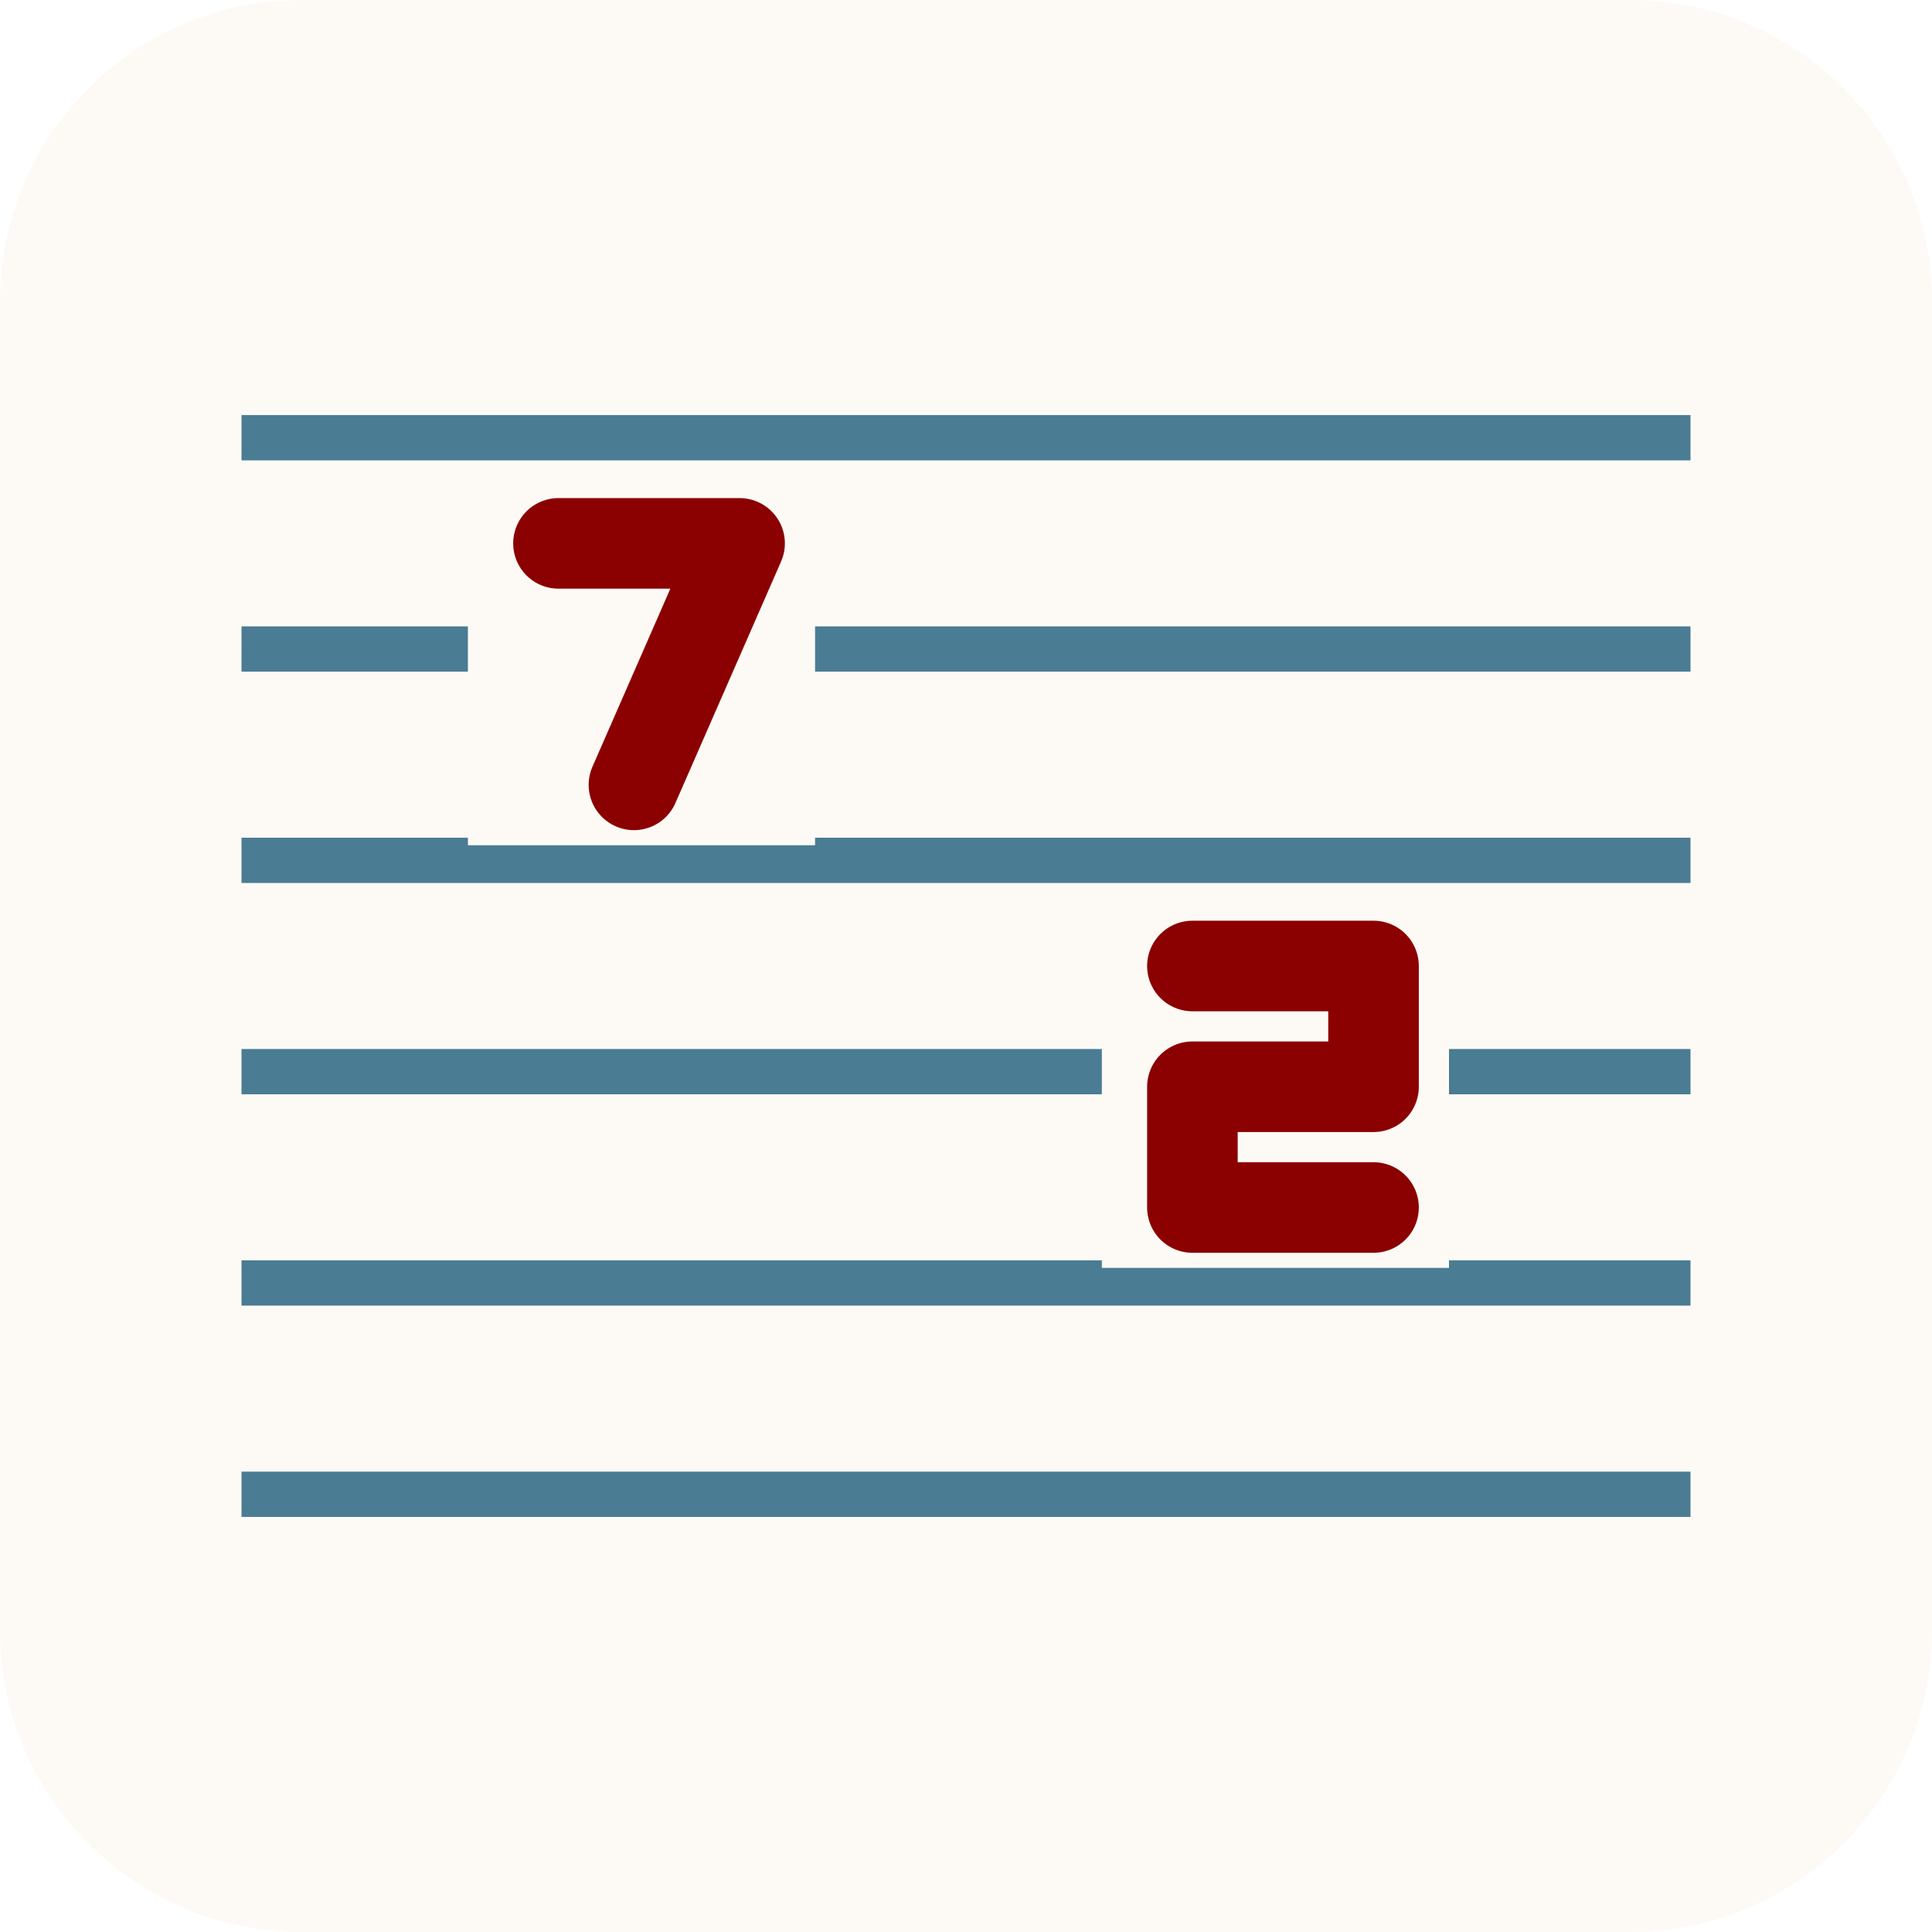
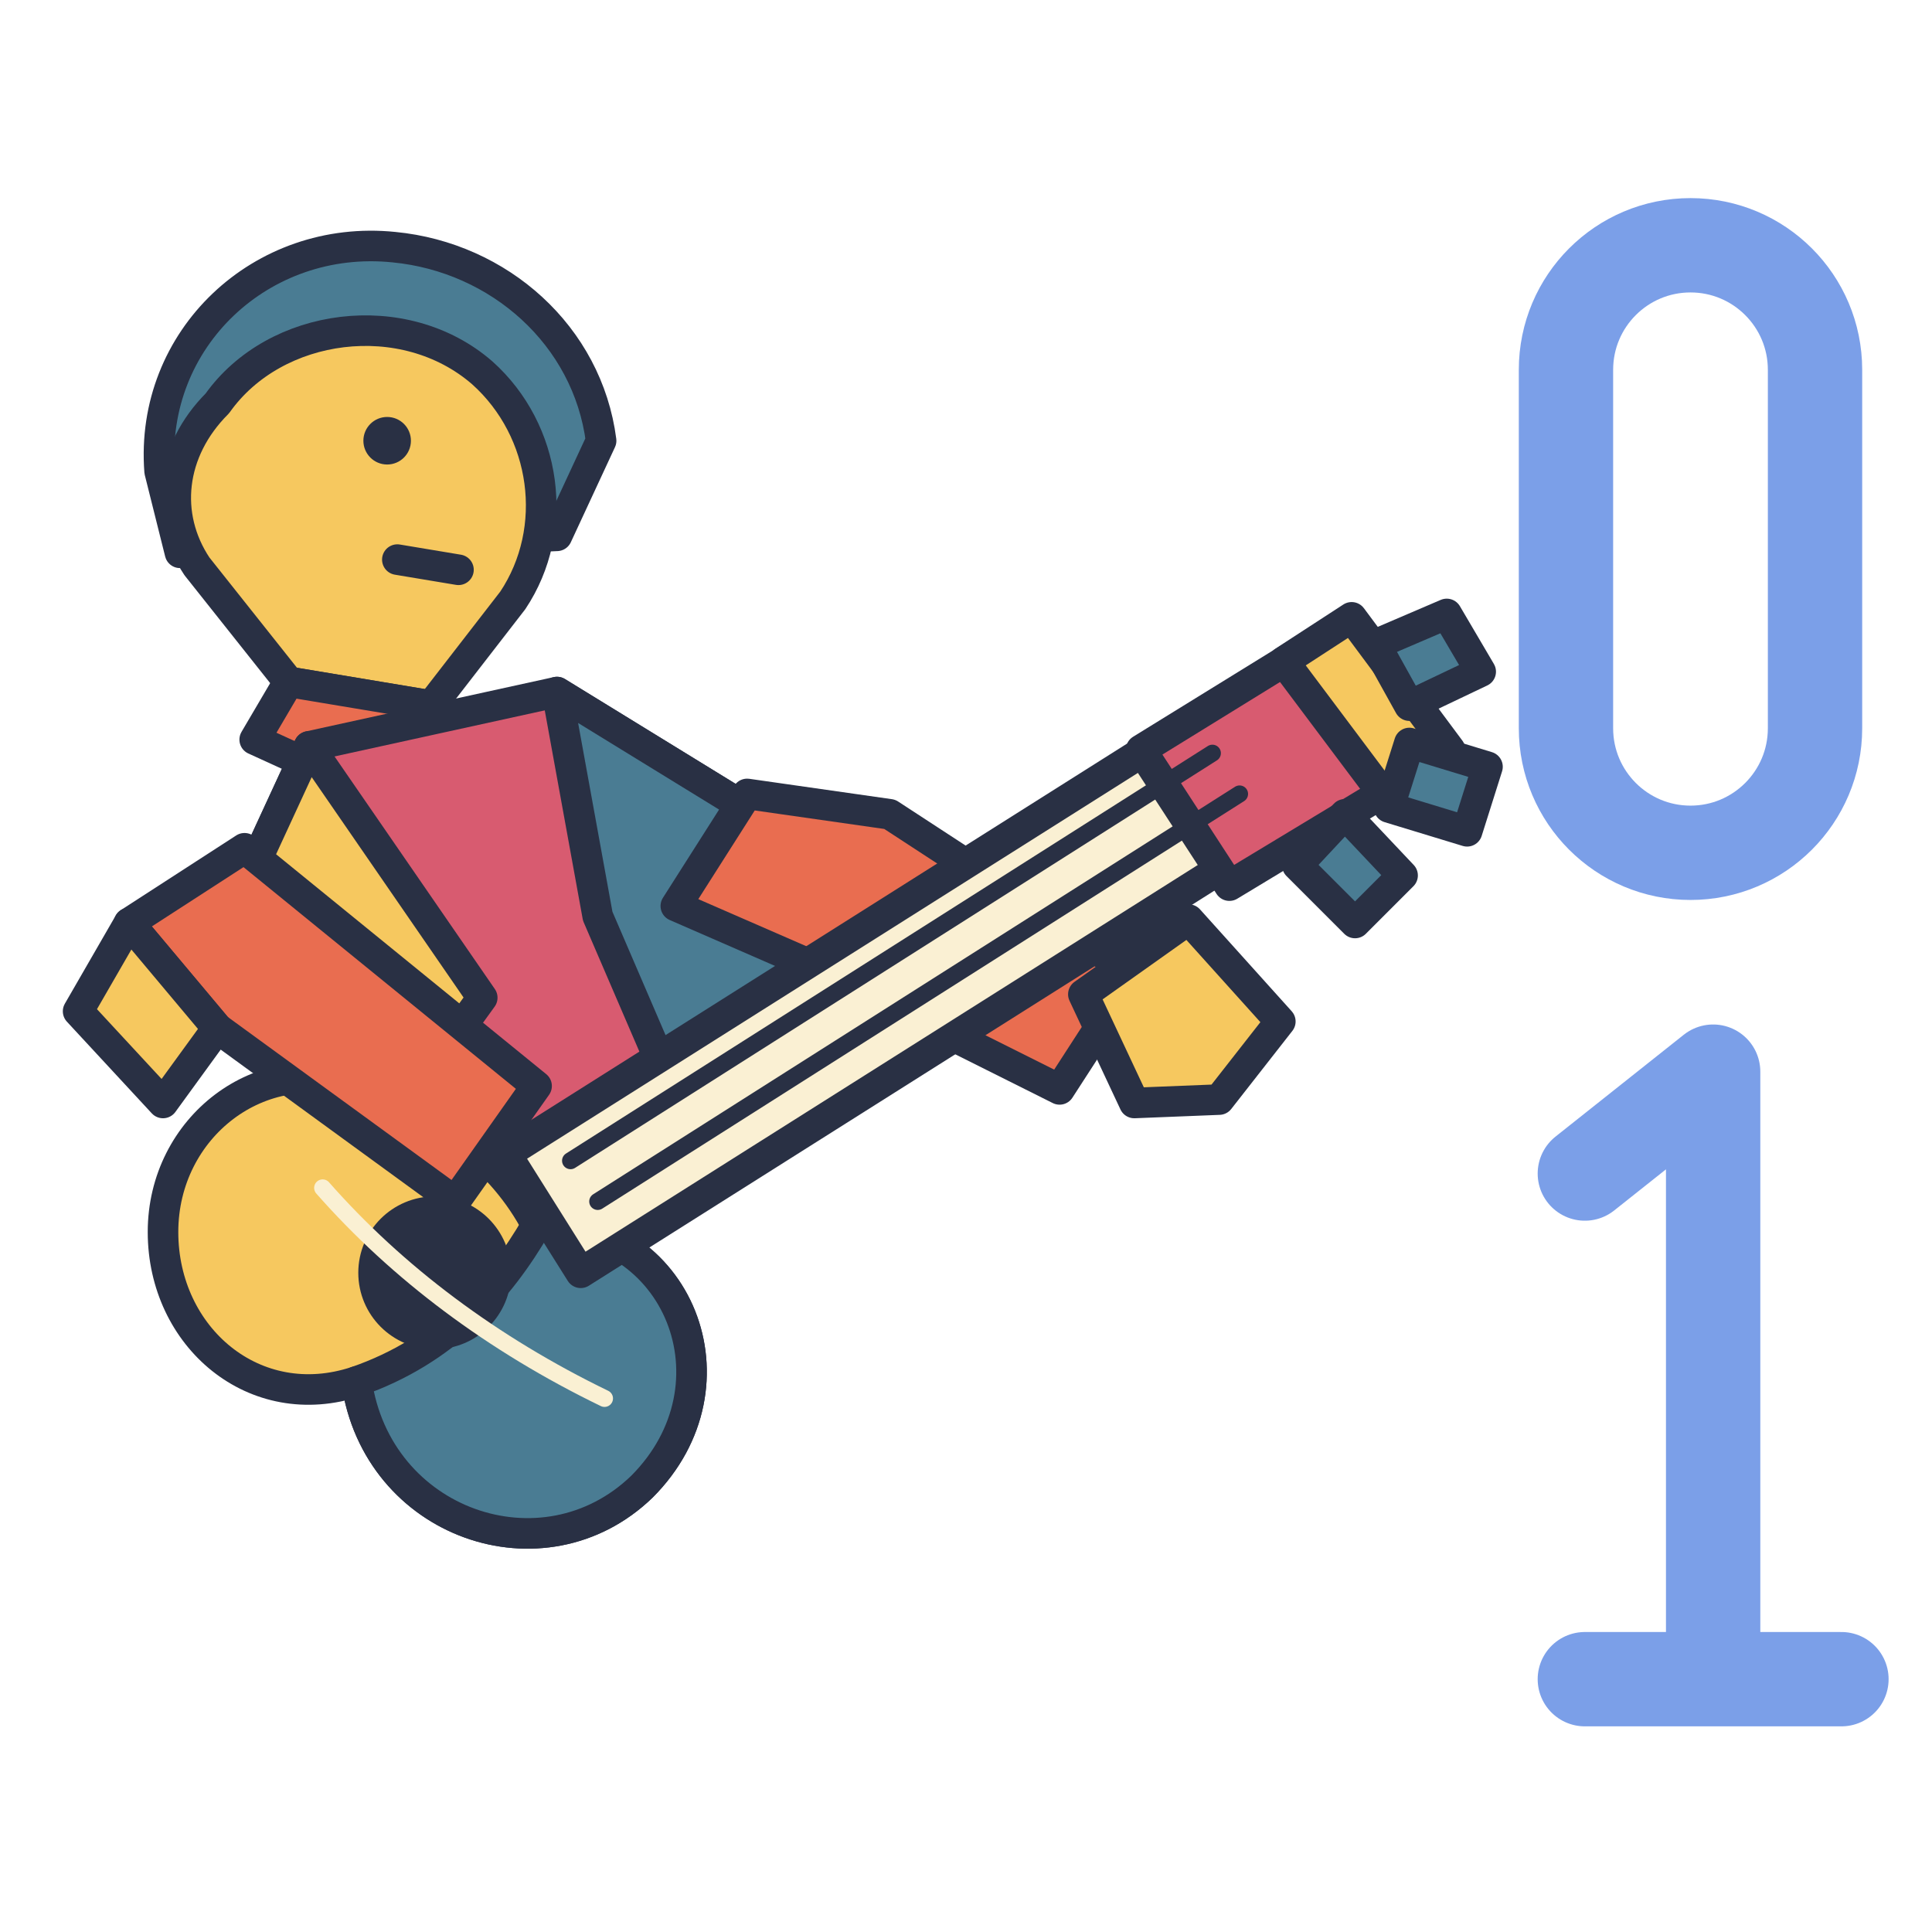
- <svg xmlns="http://www.w3.org/2000/svg" viewBox="0 0 128 128">
-   <rect width="128" height="128" rx="20" fill="#fdfaf5" />
-   <g stroke="#4a7c93" stroke-width="3">
-     <path d="M16 29h96M16 43h96M16 57h96M16 71h96M16 85h96M16 99h96" />
+ <svg xmlns="http://www.w3.org/2000/svg" viewBox="0 0 512 512" role="img" aria-labelledby="title">
+   <g transform="translate(-54 16) scale(.9)">
+     <g stroke="#293044" stroke-width="9" stroke-linecap="round" stroke-linejoin="round">
+       <path fill="#4A7C93" d="M107 121c-3-39 30-70 69-66 31 3 57 26 61 57l-13 28-111 5z" />
+       <path fill="#F6C85F" d="M124 101c17-24 55-29 78-9 19 17 23 46 9 67l-24 31-42-7-27-34c-10-15-8-34 6-48z" />
+       <path fill="#E96D50" d="M145 183l42 7-17 26-35-16z" />
+       <circle cx="174" cy="112" r="7" fill="#293044" stroke="none" />
+       <path fill="none" d="M177 147l18 3" />
+       <path fill="#D85B70" d="M151 202l73-16 70 43-27 95-104 6-42-63z" />
+       <path fill="#4A7C93" d="M224 186l70 43 35 64-62 31-31-72z" />
+       <path fill="#F6C85F" d="M151 202l-30 65 42 63 39-54z" />
+       <path fill="#E96D50" d="M280 216l42 6 72 47-22 34-74-37-39-17z" />
+       <path fill="#F6C85F" d="M379 275l31-22 27 30-18 23-25 1z" />
+       <path fill="#F6C85F" d="M165 302c-28-10-57 12-57 43 0 31 27 54 57 44 6 42 55 59 84 31 30-30 11-78-31-77-10-19-28-33-53-41z" />
+       <path fill="#4A7C93" d="M218 343c42-1 61 47 31 77-29 28-78 11-84-31 26-9 42-27 53-46z" />
+       <circle cx="188" cy="357" r="18" fill="#293044" />
+       <path fill="none" stroke="#FAF0D3" stroke-width="5" d="M155 332c22 25 50 46 83 62" />
+       <path fill="#FAF0D3" d="M209 322l190-120 22 35-190 120z" />
+       <path fill="#D85B70" d="M396 203l47-29 27 40-48 29z" />
+       <path fill="#F6C85F" d="M438 177l20-13 29 39-19 14z" />
+       <path fill="none" stroke="#293044" stroke-width="5" d="M228 324l189-120M236 336l189-120" />
+       <path fill="#4A7C93" d="M465 172l21-9 10 17-21 10zM475 201l23 7-6 19-23-7zM456 222l17 18-14 14-17-17z" />
+       <path fill="#E96D50" d="M98 254l34-22 86 70-24 34-70-51z" />
+       <path fill="#F6C85F" d="M98 254l26 31-16 22-25-27z" />
+     </g>
  </g>
-   <g fill="#fdfaf5">
-     <rect x="31" y="32" width="23" height="24" />
-     <rect x="73" y="60" width="23" height="24" />
-   </g>
-   <g fill="none" stroke="#8b0000" stroke-width="6" stroke-linecap="round" stroke-linejoin="round">
-     <path d="M37 36h12l-7 16M79 64h12v8H79v8h12" />
+   <g fill="none" stroke="#7B9FE8" stroke-width="25" stroke-linecap="round" stroke-linejoin="round">
+     <rect x="415" y="65" width="66" height="161" rx="33" />
+     <path d="M420 311l34-27v161m-34 0h68" />
  </g>
</svg>
